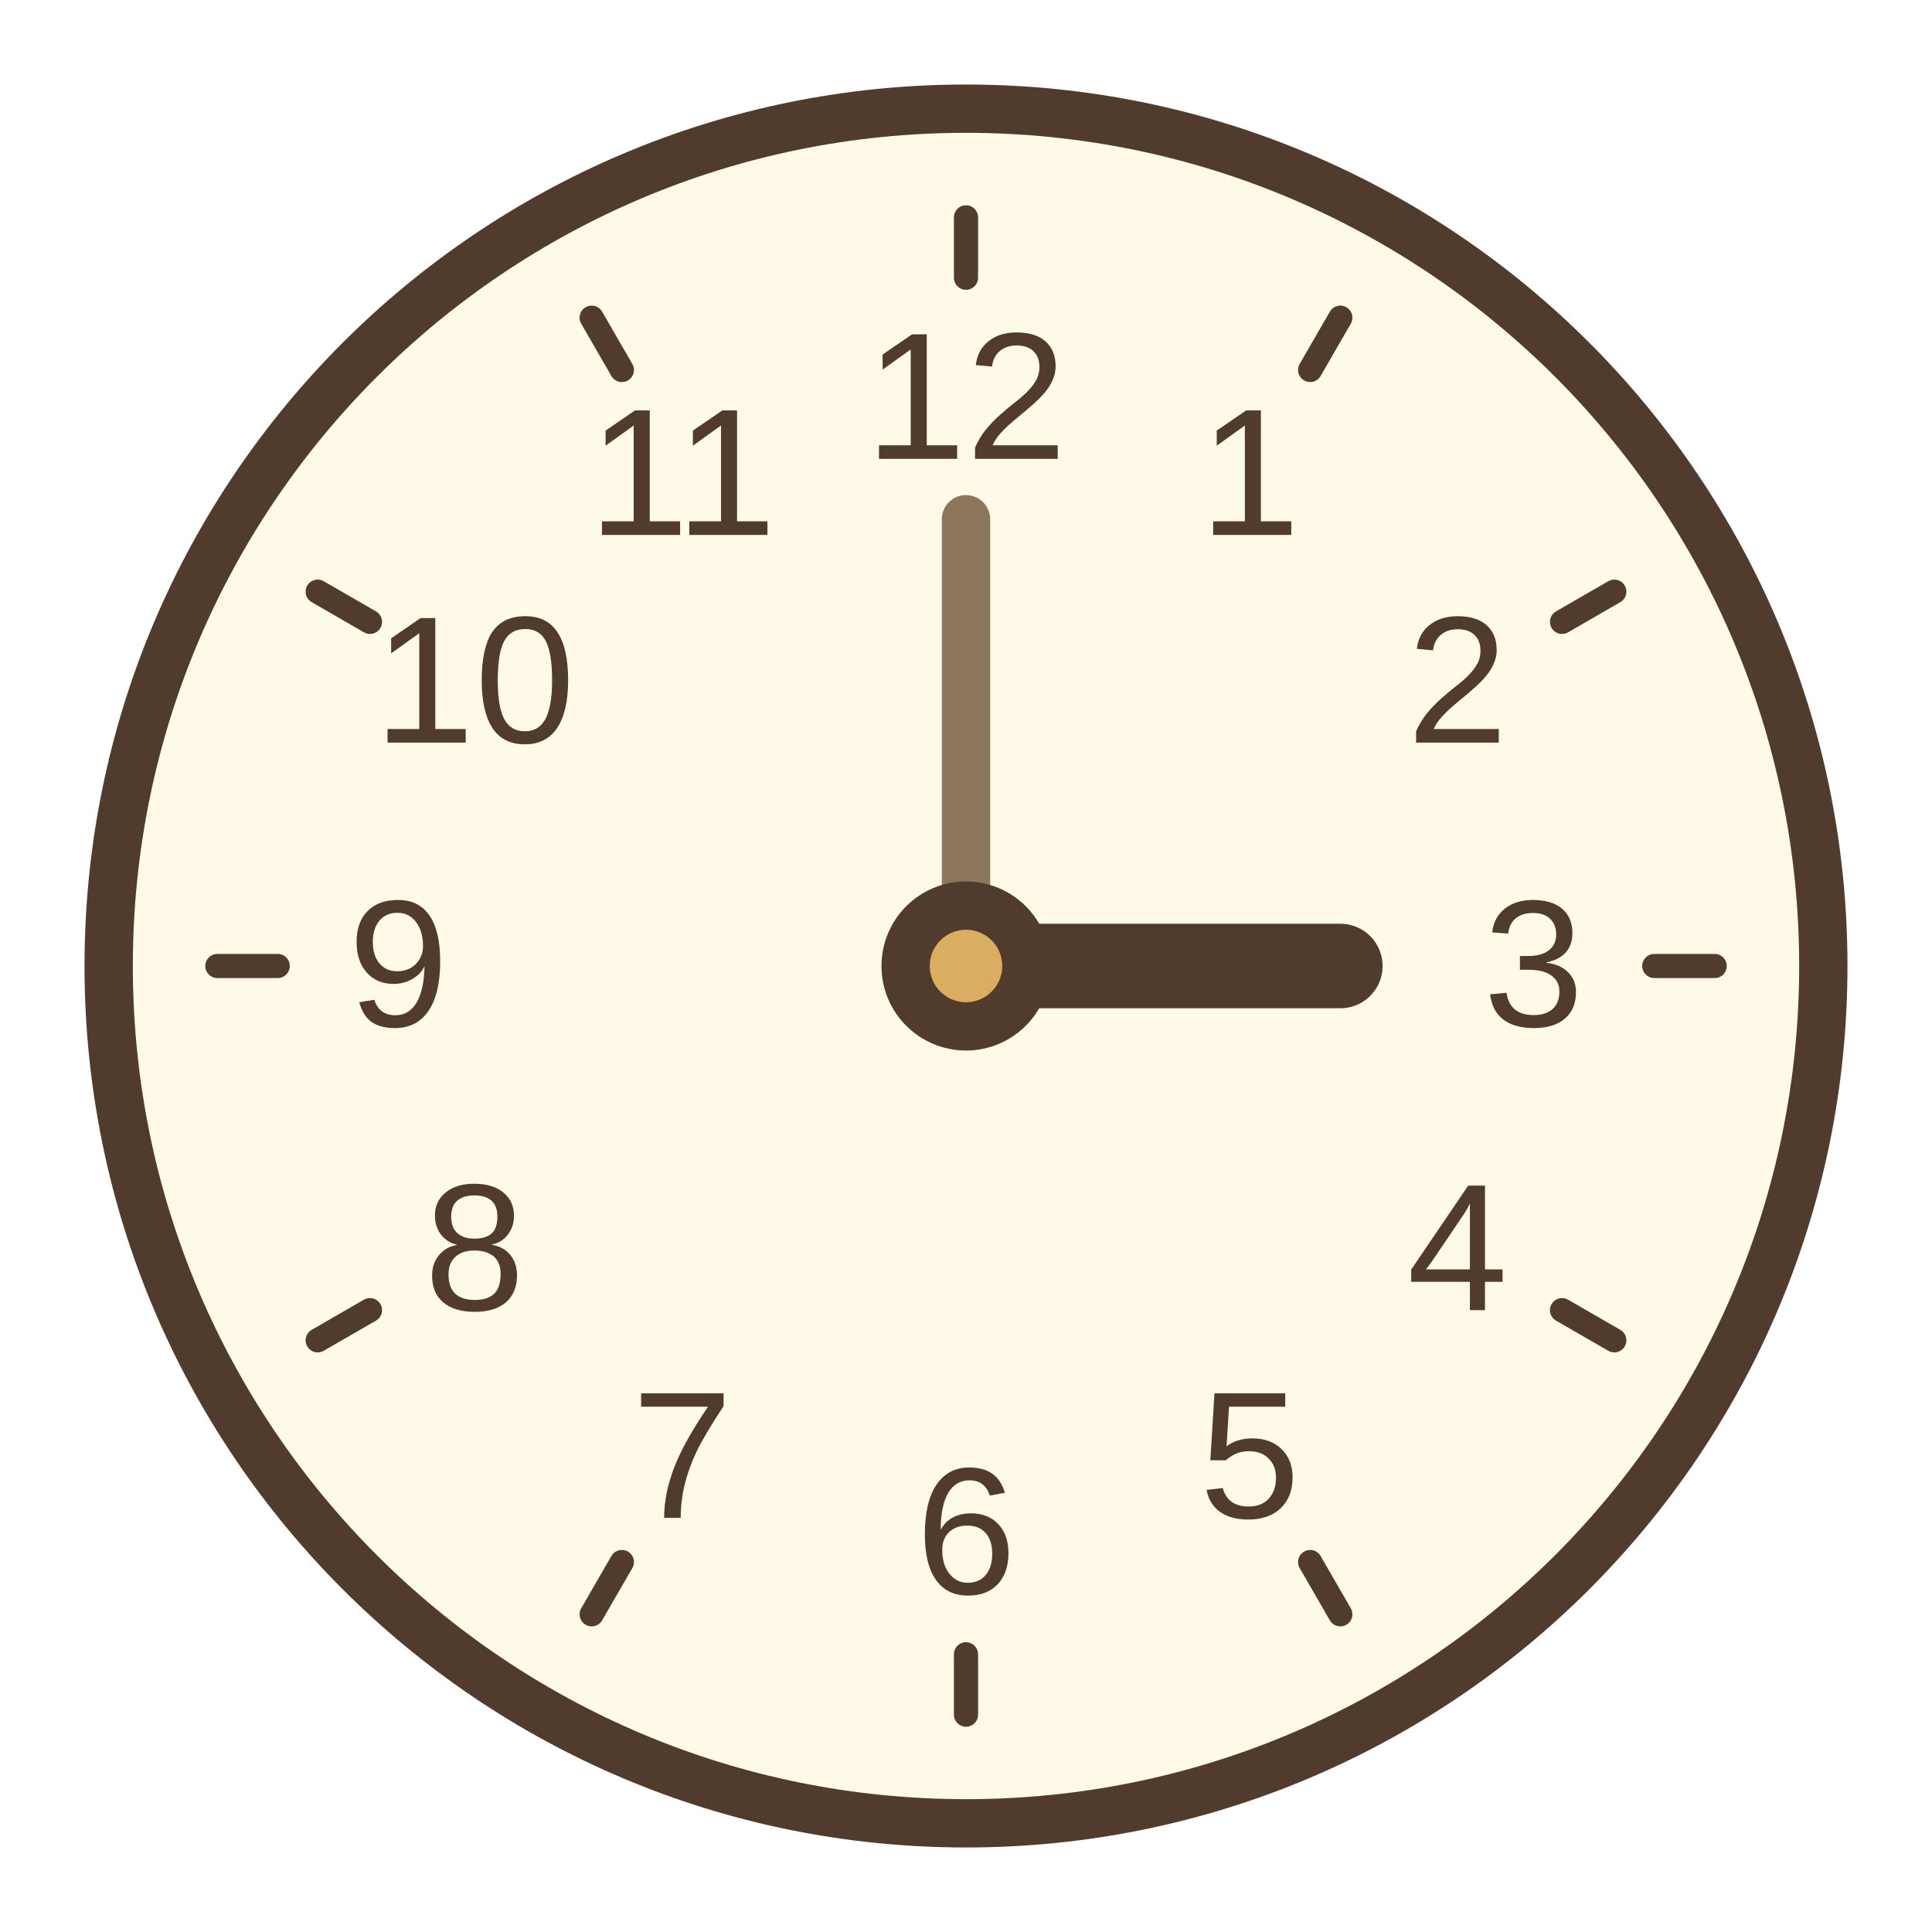
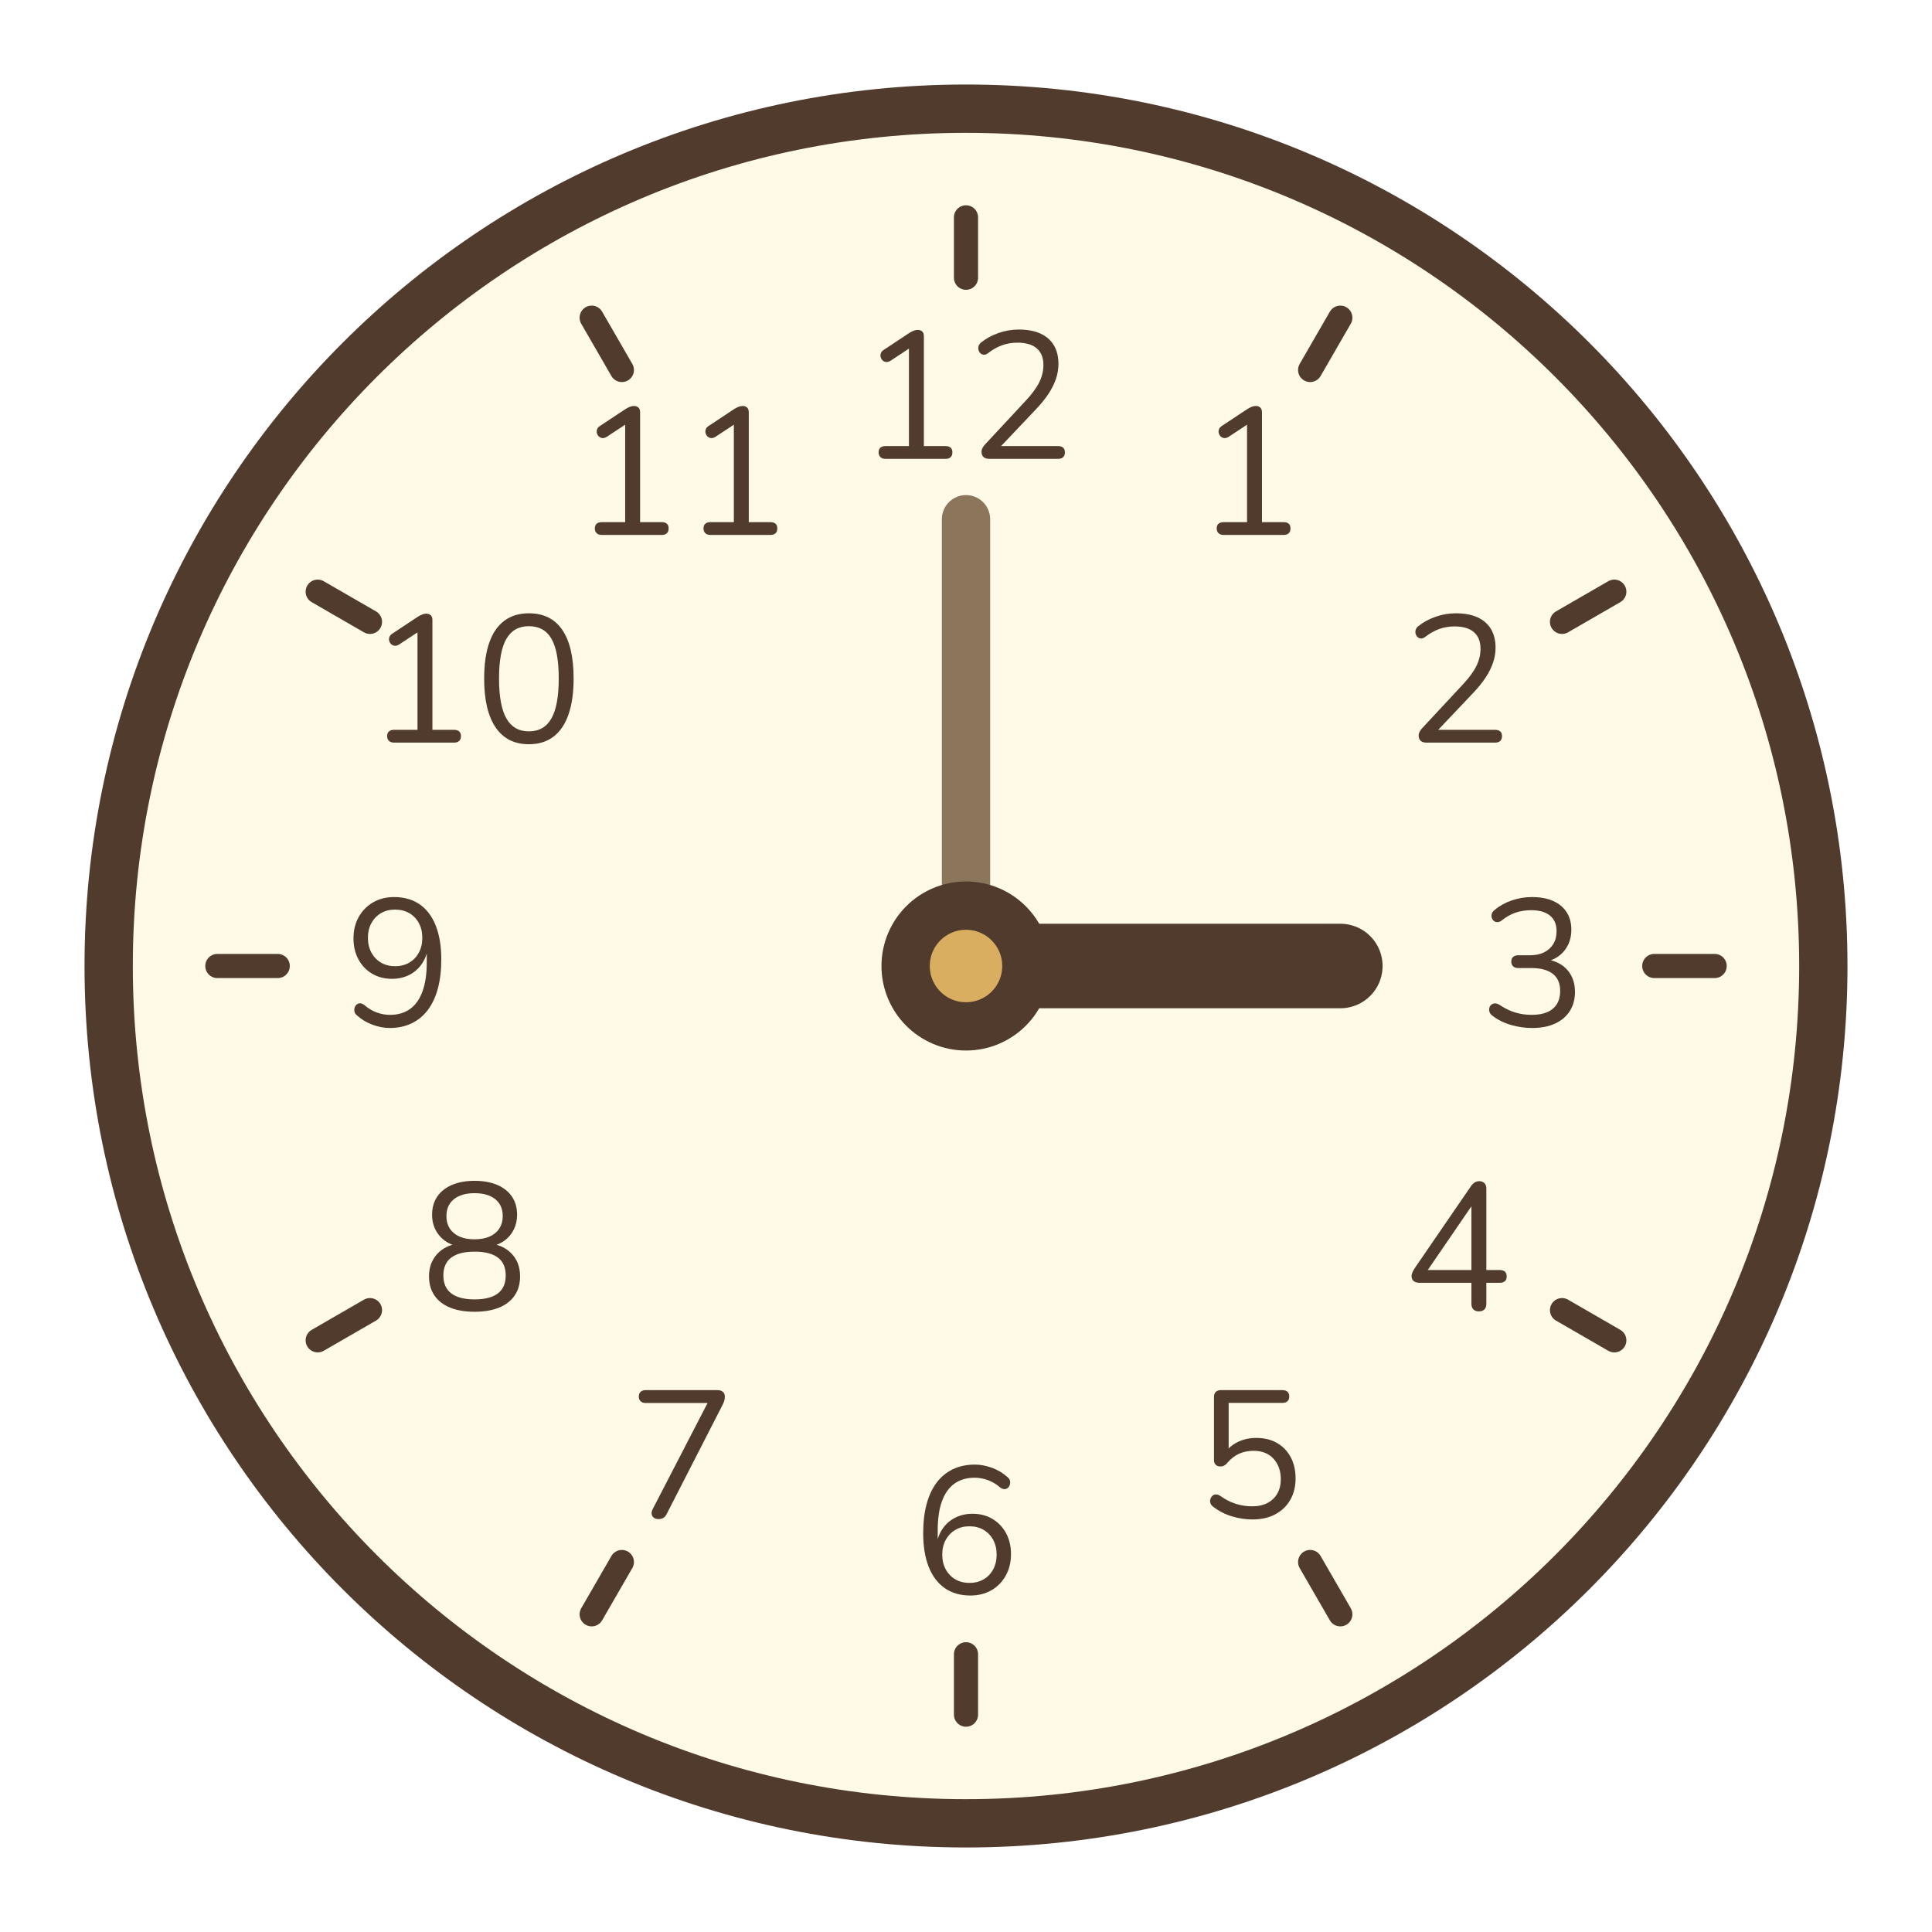
<svg xmlns="http://www.w3.org/2000/svg" viewBox="0 0 160 160">
  <g stroke="#513b2d" stroke-width="4" stroke-linecap="round" stroke-linejoin="round">
    <circle cx="80" cy="80" r="71" fill="#fff9e7" />
    <path d="M80.00 23.00L80.00 18.00" stroke-width="2" />
    <path d="M108.50 30.64L111.00 26.31" stroke-width="2" />
    <path d="M129.36 51.50L133.69 49.00" stroke-width="2" />
    <path d="M137.00 80.00L142.00 80.00" stroke-width="2" />
    <path d="M129.36 108.50L133.69 111.00" stroke-width="2" />
    <path d="M108.50 129.36L111.00 133.69" stroke-width="2" />
    <path d="M80.00 137.00L80.00 142.00" stroke-width="2" />
    <path d="M51.50 129.36L49.00 133.69" stroke-width="2" />
    <path d="M30.64 108.50L26.31 111.00" stroke-width="2" />
    <path d="M23.00 80.00L18.00 80.00" stroke-width="2" />
    <path d="M30.64 51.50L26.31 49.00" stroke-width="2" />
    <path d="M51.50 30.64L49.00 26.31" stroke-width="2" />
-     <text x="103.50" y="44.30" text-anchor="middle" font-family="Arial,sans-serif" font-size="15" stroke="none" fill="#513b2d">1</text>
-     <text x="120.70" y="61.50" text-anchor="middle" font-family="Arial,sans-serif" font-size="15" stroke="none" fill="#513b2d">2</text>
-     <text x="127.00" y="85.00" text-anchor="middle" font-family="Arial,sans-serif" font-size="15" stroke="none" fill="#513b2d">3</text>
-     <text x="120.70" y="108.50" text-anchor="middle" font-family="Arial,sans-serif" font-size="15" stroke="none" fill="#513b2d">4</text>
-     <text x="103.50" y="125.70" text-anchor="middle" font-family="Arial,sans-serif" font-size="15" stroke="none" fill="#513b2d">5</text>
-     <text x="80.00" y="132.00" text-anchor="middle" font-family="Arial,sans-serif" font-size="15" stroke="none" fill="#513b2d">6</text>
-     <text x="56.50" y="125.70" text-anchor="middle" font-family="Arial,sans-serif" font-size="15" stroke="none" fill="#513b2d">7</text>
-     <text x="39.30" y="108.50" text-anchor="middle" font-family="Arial,sans-serif" font-size="15" stroke="none" fill="#513b2d">8</text>
-     <text x="33.00" y="85.00" text-anchor="middle" font-family="Arial,sans-serif" font-size="15" stroke="none" fill="#513b2d">9</text>
-     <text x="39.30" y="61.50" text-anchor="middle" font-family="Arial,sans-serif" font-size="15" stroke="none" fill="#513b2d">10</text>
-     <text x="56.50" y="44.30" text-anchor="middle" font-family="Arial,sans-serif" font-size="15" stroke="none" fill="#513b2d">11</text>
-     <text x="80.00" y="38.00" text-anchor="middle" font-family="Arial,sans-serif" font-size="15" stroke="none" fill="#513b2d">12</text>
+     <g stroke="none" fill="#513b2d" data-label="1" aria-label="1">
+       <path d="M154.94 0Q137.422 0 127.428 9.729Q117.435 19.457 117.435 35.975Q117.435 52.962 127.428 61.721Q137.422 70.48 154.94 70.48H284.965V637.292H328.41L183 541.4Q170.362 533.58 158.898 534.755Q147.435 535.93 139.646 543.454Q131.857 550.977 128.917 561.676Q125.977 572.374 130.092 583.573Q134.206 594.771 147.374 602.59L285.374 694.073Q298.482 702.362 310.265 707.151Q322.048 711.94 333.746 711.94Q347.854 711.94 357.613 703.621Q367.372 695.302 367.372 677.254V70.48H487.397Q505.445 70.48 515.173 61.721Q524.902 52.962 524.902 35.975Q524.902 18.457 515.173 9.229Q505.445 0 487.397 0Z" transform="translate(99 44.3) scale(0.015 -0.015)" data-font="Nunito 400" />
+     </g>
+     <g stroke="none" fill="#513b2d" data-label="2" aria-label="2">
+       <path d="M128.759 0Q106.832 0 96.308 10.524Q85.784 21.048 85.784 38.975Q85.784 49.613 91.338 60.312Q96.892 71.01 107 81.588L330.797 322.095Q382.098 376.987 404.749 423.379Q427.4 469.771 427.4 517.724Q427.4 578.327 390.863 609.893Q354.327 641.46 283.724 641.46Q239.121 641.46 199.289 627.188Q159.457 612.917 121.807 583.555Q109.108 574.206 98.379 574.881Q87.651 575.555 79.862 582.844Q72.073 590.133 69.133 600.832Q66.193 611.53 69.573 622.994Q72.952 634.457 84.59 643.276Q124.41 675.457 178.97 694.698Q233.53 713.94 291.241 713.94Q361.94 713.94 410.759 691.735Q459.578 669.53 484.987 627.121Q510.397 584.711 510.397 524.362Q510.397 482.362 496.632 441.567Q482.867 400.771 455.367 358.976Q427.867 317.181 384.397 271.711L170.95 46.553V70.48H508.422Q526.94 70.48 536.433 61.721Q545.927 52.962 545.927 35.975Q545.927 18.457 536.433 9.229Q526.94 0 508.422 0Z" transform="translate(116.2 61.5) scale(0.015 -0.015)" data-font="Nunito 400" />
+     </g>
+     <g stroke="none" fill="#513b2d" data-label="3" aria-label="3">
+       <path d="M291.832 -8.94Q233.59 -8.94 175.325 7.976Q117.06 24.892 74.06 58.193Q61.482 66.952 57.398 78.651Q53.314 90.349 55.754 100.813Q58.193 111.276 65.982 118.565Q73.771 125.854 85.44 126.794Q97.108 127.734 111.216 119.384Q154.867 89.962 198.698 76.751Q242.53 63.54 289.952 63.54Q340.844 63.54 375.881 78.721Q410.917 93.902 429.068 123.469Q447.219 153.035 447.219 195.518Q447.219 258.241 406.297 290.163Q365.374 322.085 287.06 322.085H215.638Q197.181 322.085 187.187 331.579Q177.193 341.073 177.193 357.59Q177.193 374.108 187.187 383.337Q197.181 392.565 215.638 392.565H280.362Q325.784 392.565 358.351 408.776Q390.917 424.987 409.098 454.614Q427.279 484.241 427.279 525.724Q427.279 581.797 390.947 611.628Q354.616 641.46 286.543 641.46Q241.59 641.46 201.668 628.188Q161.746 614.917 123.276 583.965Q111.108 575.085 99.644 575.495Q88.181 575.905 80.362 582.663Q72.543 589.422 69.338 600.151Q66.133 610.879 70.013 622.608Q73.892 634.337 86.53 643.686Q126.879 677.518 180.735 695.729Q234.59 713.94 291.711 713.94Q359.94 713.94 408.494 692.235Q457.048 670.53 482.957 630.09Q508.867 589.651 508.867 532.771Q508.867 489.711 492.602 454.151Q476.337 418.59 446.541 393.795Q416.746 369 375.216 358.47V369.41Q448.276 356.879 488.541 309.379Q528.807 261.879 528.807 190.349Q528.807 129.41 500.192 84.47Q471.578 39.53 418.554 15.295Q365.53 -8.94 291.832 -8.94Z" transform="translate(122.5 85) scale(0.015 -0.015)" data-font="Nunito 400" />
+     </g>
+     <g stroke="none" fill="#513b2d" data-label="4" aria-label="4">
+       <path d="M418.302 -6.94Q398.905 -6.94 388.001 3.994Q377.098 14.927 377.098 34.794V150.965H90.337Q70.47 150.965 58.597 160.254Q46.724 169.543 46.724 188Q46.724 198.698 52.043 210.276Q57.362 221.854 69.819 240.131L374.568 684.314Q383.797 697.892 394.965 704.916Q406.133 711.94 420.711 711.94Q437.168 711.94 448.337 701.741Q459.505 691.543 459.505 670.206V221.445H532.892Q552.349 221.445 562.078 212.451Q571.807 203.457 571.807 186.47Q571.807 168.952 562.078 159.959Q552.349 150.965 532.892 150.965H459.505V34.794Q459.505 14.927 448.867 3.994Q438.229 -6.94 418.302 -6.94ZM377.098 221.445V608.726H401.327L120.794 199.108V221.445Z" transform="translate(116.2 108.5) scale(0.015 -0.015)" data-font="Nunito 400" />
+     </g>
+     <g stroke="none" fill="#513b2d" data-label="5" aria-label="5">
+       <path d="M315.013 -8.94Q257.771 -8.94 201.181 8.241Q144.59 25.422 98.59 60.784Q87.013 69.073 83.163 80.271Q79.314 91.47 82.284 102.403Q85.254 113.337 93.043 120.861Q100.832 128.384 112.295 129.059Q123.759 129.734 136.867 121.384Q177.578 91.902 221.675 77.721Q265.771 63.54 314.073 63.54Q362.965 63.54 398.266 82.251Q433.568 100.962 452.484 134.589Q471.4 168.216 471.4 212.698Q471.4 281.952 431.303 325.995Q391.206 370.038 321.073 370.038Q277.94 370.038 241.843 354.236Q205.746 338.435 175.686 302.892Q169.337 294.892 159.843 289.247Q150.349 283.603 138.06 283.603Q121.013 283.603 111.724 293.157Q102.435 302.711 102.435 318.819V667.025Q102.435 685.543 112.428 695.271Q122.422 705 140.41 705H480.013Q498.53 705 508.259 696.006Q517.987 687.013 517.987 670.025Q517.987 652.977 508.259 643.749Q498.53 634.52 480.013 634.52H183.432V354.324H160.505Q187.035 395.686 233.216 418.397Q279.397 441.108 336.229 441.108Q402.698 441.108 451.138 412.873Q499.578 384.638 526.283 334.403Q552.987 284.168 552.987 217.168Q552.987 150.819 524.108 99.91Q495.229 49 441.97 20.03Q388.711 -8.94 315.013 -8.94Z" transform="translate(99 125.7) scale(0.015 -0.015)" data-font="Nunito 400" />
+     </g>
+     <g stroke="none" fill="#513b2d" data-label="6" aria-label="6">
+       <path d="M324.41 -8.94Q241.121 -8.94 182.802 31.765Q124.482 72.47 94.073 149.41Q63.663 226.349 63.663 335.229Q63.663 426.819 82.838 497.114Q102.013 567.41 138.892 615.675Q175.771 663.94 228.825 688.94Q281.879 713.94 348.638 713.94Q394.759 713.94 443.44 696.198Q492.121 678.457 529.47 644.565Q539.638 636.686 542.518 625.457Q545.397 614.229 542.427 603.765Q539.457 593.302 531.873 586.043Q524.289 578.784 513.325 578.405Q502.362 578.025 489.724 586.905Q455.724 615.917 419.627 628.688Q383.53 641.46 347.168 641.46Q282.276 641.46 236.71 609.158Q191.143 576.857 167.462 512.254Q143.781 447.651 143.781 351.276V257.721H134.962Q141.372 315.083 168.462 356.354Q195.553 397.626 238.999 420.041Q282.445 442.457 335.686 442.457Q398.276 442.457 446.072 413.987Q493.867 385.518 521.132 335.313Q548.397 285.108 548.397 219.638Q548.397 153.759 519.957 101.849Q491.518 49.94 440.873 20.5Q390.229 -8.94 324.41 -8.94ZM319 60.721Q363.482 60.721 397.344 80.432Q431.206 100.143 450.182 135.475Q469.158 170.807 469.158 216.759Q469.158 263.181 450.182 298.278Q431.206 333.374 397.344 353.32Q363.482 373.266 319 373.266Q274.518 373.266 240.891 353.32Q207.264 333.374 188.053 298.278Q168.842 263.181 168.842 216.759Q168.842 170.807 188.053 135.475Q207.264 100.143 240.891 80.432Q274.518 60.721 319 60.721Z" transform="translate(75.5 132) scale(0.015 -0.015)" data-font="Nunito 400" />
+     </g>
+     <g stroke="none" fill="#513b2d" data-label="7" aria-label="7">
+       <path d="M167.759 -6.94Q153.771 -6.94 143.808 0.084Q133.844 7.108 131.374 19.511Q128.905 31.915 136.663 47.492L458.279 669.568V634.05H98.229Q80.241 634.05 70.247 643.544Q60.254 653.038 60.254 669.555Q60.254 686.543 70.247 695.771Q80.241 705 98.229 705H494.771Q513.289 705 524.192 695.771Q535.095 686.543 535.095 669.555Q535.095 655.508 531.746 645.104Q528.397 634.701 521.578 621.533L214.251 21.276Q206.962 6.698 196.089 -0.121Q185.216 -6.94 167.759 -6.94Z" transform="translate(52 125.7) scale(0.015 -0.015)" data-font="Nunito 400" />
+     </g>
+     <g stroke="none" fill="#513b2d" data-label="8" aria-label="8">
+       <path d="M300 -8.94Q221.181 -8.94 164.802 14.03Q108.422 37 78.513 80.94Q48.603 124.879 48.603 186.819Q48.603 236.289 68.838 274.524Q89.073 312.759 125.073 336.759Q161.073 360.759 208.133 366.759V352.121Q142.543 366.121 104.043 413.621Q65.543 461.121 65.543 526.06Q65.543 585.53 94.482 627.5Q123.422 669.47 176.302 691.705Q229.181 713.94 300 713.94Q371.819 713.94 424.433 691.705Q477.048 669.47 505.987 627.5Q534.927 585.53 534.927 526.06Q534.927 483.121 517.427 446.651Q499.927 410.181 468.162 385.916Q436.397 361.651 392.807 352.59V366.759Q463.867 356.759 507.632 308.524Q551.397 260.289 551.397 186.819Q551.397 124.879 521.487 80.94Q491.578 37 435.464 14.03Q379.349 -8.94 300 -8.94ZM300 59.251Q385.314 59.251 428.736 92.318Q472.158 125.384 472.158 191.578Q472.158 257.771 428.736 290.338Q385.314 322.905 300 322.905Q215.686 322.905 171.764 290.338Q127.842 257.771 127.842 191.578Q127.842 125.384 171.764 92.318Q215.686 59.251 300 59.251ZM300 391.095Q349.013 391.095 383.639 406.511Q418.266 421.927 436.977 450.964Q455.688 480 455.688 519.422Q455.688 579.085 414.501 612.417Q373.314 645.749 300 645.749Q227.216 645.749 185.999 612.417Q144.781 579.085 144.781 519.422Q144.781 459.289 185.999 425.192Q227.216 391.095 300 391.095Z" transform="translate(34.8 108.5) scale(0.015 -0.015)" data-font="Nunito 400" />
+     </g>
+     <g stroke="none" fill="#513b2d" data-label="9" aria-label="9">
+       <path d="M251.362 -8.94Q205.711 -8.94 156.795 9.067Q107.879 27.073 70.53 60.965Q60.362 68.844 57.482 80.073Q54.603 91.302 57.573 101.765Q60.543 112.229 68.127 119.487Q75.711 126.746 86.675 127.391Q97.638 128.035 110.276 118.626Q144.276 89.613 180.373 76.577Q216.47 63.54 252.832 63.54Q318.254 63.54 363.555 95.842Q408.857 128.143 432.538 192.981Q456.219 257.819 456.219 353.724V447.279H465.038Q459.098 390.917 431.773 349.146Q404.447 307.374 361.266 284.959Q318.085 262.543 264.314 262.543Q202.193 262.543 154.163 291.013Q106.133 319.482 78.868 370.187Q51.603 420.892 51.603 485.362Q51.603 552.241 80.308 603.651Q109.013 655.06 159.627 684.5Q210.241 713.94 275.59 713.94Q359.349 713.94 417.433 673.47Q475.518 633 505.927 555.825Q536.337 478.651 536.337 369.771Q536.337 278.181 517.162 207.886Q497.987 137.59 461.108 89.325Q424.229 41.06 371.175 16.06Q318.121 -8.94 251.362 -8.94ZM281.47 332.203Q325.952 332.203 359.814 352.149Q393.676 372.095 412.652 407.427Q431.628 442.759 431.628 488.711Q431.628 535.133 412.652 570.23Q393.676 605.327 359.814 625.038Q325.952 644.749 281.47 644.749Q236.987 644.749 203.361 625.038Q169.734 605.327 150.523 570.23Q131.312 535.133 131.312 488.711Q131.312 442.759 150.523 407.427Q169.734 372.095 203.361 352.149Q236.987 332.203 281.47 332.203Z" transform="translate(28.5 85) scale(0.015 -0.015)" data-font="Nunito 400" />
+     </g>
+     <g stroke="none" fill="#513b2d" data-label="10" aria-label="10">
+       <path d="M154.94 0Q137.422 0 127.428 9.729Q117.435 19.457 117.435 35.975Q117.435 52.962 127.428 61.721Q137.422 70.48 154.94 70.48H284.965V637.292H328.41L183 541.4Q170.362 533.58 158.898 534.755Q147.435 535.93 139.646 543.454Q131.857 550.977 128.917 561.676Q125.977 572.374 130.092 583.573Q134.206 594.771 147.374 602.59L285.374 694.073Q298.482 702.362 310.265 707.151Q322.048 711.94 333.746 711.94Q347.854 711.94 357.613 703.621Q367.372 695.302 367.372 677.254V70.48H487.397Q505.445 70.48 515.173 61.721Q524.902 52.962 524.902 35.975Q524.902 18.457 515.173 9.229Q505.445 0 487.397 0Z" transform="translate(30.3 61.5) scale(0.015 -0.015)" data-font="Nunito 400" />
+       <path d="M300 -8.94Q179.241 -8.94 116.157 84.235Q53.073 177.41 53.073 352.94Q53.073 471.47 81.247 551.705Q109.422 631.94 164.536 672.94Q219.651 713.94 300 713.94Q421.759 713.94 484.343 622.47Q546.927 531 546.927 353.94Q546.927 236.41 518.753 155.44Q490.578 74.47 435.698 32.765Q380.819 -8.94 300 -8.94ZM300 62.131Q383.905 62.131 424.357 133.348Q464.809 204.565 464.809 353.94Q464.809 503.844 424.622 573.357Q384.435 642.869 300 642.869Q216.565 642.869 175.878 573.092Q135.191 503.314 135.191 353.94Q135.191 204.565 175.878 133.348Q216.565 62.131 300 62.131Z" transform="translate(39.3 61.5) scale(0.015 -0.015)" data-font="Nunito 400" />
+     </g>
+     <g stroke="none" fill="#513b2d" data-label="11" aria-label="11">
+       <path d="M154.94 0Q137.422 0 127.428 9.729Q117.435 19.457 117.435 35.975Q117.435 52.962 127.428 61.721Q137.422 70.48 154.94 70.48H284.965V637.292H328.41L183 541.4Q170.362 533.58 158.898 534.755Q147.435 535.93 139.646 543.454Q131.857 550.977 128.917 561.676Q125.977 572.374 130.092 583.573Q134.206 594.771 147.374 602.59L285.374 694.073Q298.482 702.362 310.265 707.151Q322.048 711.94 333.746 711.94Q347.854 711.94 357.613 703.621Q367.372 695.302 367.372 677.254V70.48H487.397Q505.445 70.48 515.173 61.721Q524.902 52.962 524.902 35.975Q524.902 18.457 515.173 9.229Q505.445 0 487.397 0Z" transform="translate(47.5 44.3) scale(0.015 -0.015)" data-font="Nunito 400" />
+       <path d="M154.94 0Q137.422 0 127.428 9.729Q117.435 19.457 117.435 35.975Q117.435 52.962 127.428 61.721Q137.422 70.48 154.94 70.48H284.965V637.292H328.41L183 541.4Q170.362 533.58 158.898 534.755Q147.435 535.93 139.646 543.454Q131.857 550.977 128.917 561.676Q125.977 572.374 130.092 583.573Q134.206 594.771 147.374 602.59L285.374 694.073Q298.482 702.362 310.265 707.151Q322.048 711.94 333.746 711.94Q347.854 711.94 357.613 703.621Q367.372 695.302 367.372 677.254V70.48H487.397Q505.445 70.48 515.173 61.721Q524.902 52.962 524.902 35.975Q524.902 18.457 515.173 9.229Q505.445 0 487.397 0Z" transform="translate(56.5 44.3) scale(0.015 -0.015)" data-font="Nunito 400" />
+     </g>
+     <g stroke="none" fill="#513b2d" data-label="12" aria-label="12">
+       <path d="M154.94 0Q137.422 0 127.428 9.729Q117.435 19.457 117.435 35.975Q117.435 52.962 127.428 61.721Q137.422 70.48 154.94 70.48H284.965V637.292H328.41L183 541.4Q170.362 533.58 158.898 534.755Q147.435 535.93 139.646 543.454Q131.857 550.977 128.917 561.676Q125.977 572.374 130.092 583.573Q134.206 594.771 147.374 602.59L285.374 694.073Q298.482 702.362 310.265 707.151Q322.048 711.94 333.746 711.94Q347.854 711.94 357.613 703.621Q367.372 695.302 367.372 677.254V70.48H487.397Q505.445 70.48 515.173 61.721Q524.902 52.962 524.902 35.975Q524.902 18.457 515.173 9.229Q505.445 0 487.397 0Z" transform="translate(71 38) scale(0.015 -0.015)" data-font="Nunito 400" />
+       <path d="M128.759 0Q106.832 0 96.308 10.524Q85.784 21.048 85.784 38.975Q85.784 49.613 91.338 60.312Q96.892 71.01 107 81.588L330.797 322.095Q382.098 376.987 404.749 423.379Q427.4 469.771 427.4 517.724Q427.4 578.327 390.863 609.893Q354.327 641.46 283.724 641.46Q239.121 641.46 199.289 627.188Q159.457 612.917 121.807 583.555Q109.108 574.206 98.379 574.881Q87.651 575.555 79.862 582.844Q72.073 590.133 69.133 600.832Q66.193 611.53 69.573 622.994Q72.952 634.457 84.59 643.276Q124.41 675.457 178.97 694.698Q233.53 713.94 291.241 713.94Q361.94 713.94 410.759 691.735Q459.578 669.53 484.987 627.121Q510.397 584.711 510.397 524.362Q510.397 482.362 496.632 441.567Q482.867 400.771 455.367 358.976Q427.867 317.181 384.397 271.711L170.95 46.553V70.48H508.422Q526.94 70.48 536.433 61.721Q545.927 52.962 545.927 35.975Q545.927 18.457 536.433 9.229Q526.94 0 508.422 0Z" transform="translate(80 38) scale(0.015 -0.015)" data-font="Nunito 400" />
+     </g>
    <path data-hand="minute" d="M80 80V43" stroke="#8b755b" stroke-width="4" />
    <path data-hand="hour" d="M80 80L111.00 80.00" stroke-width="7" />
    <circle cx="80" cy="80" r="5" fill="#d9ae61" />
  </g>
</svg>
